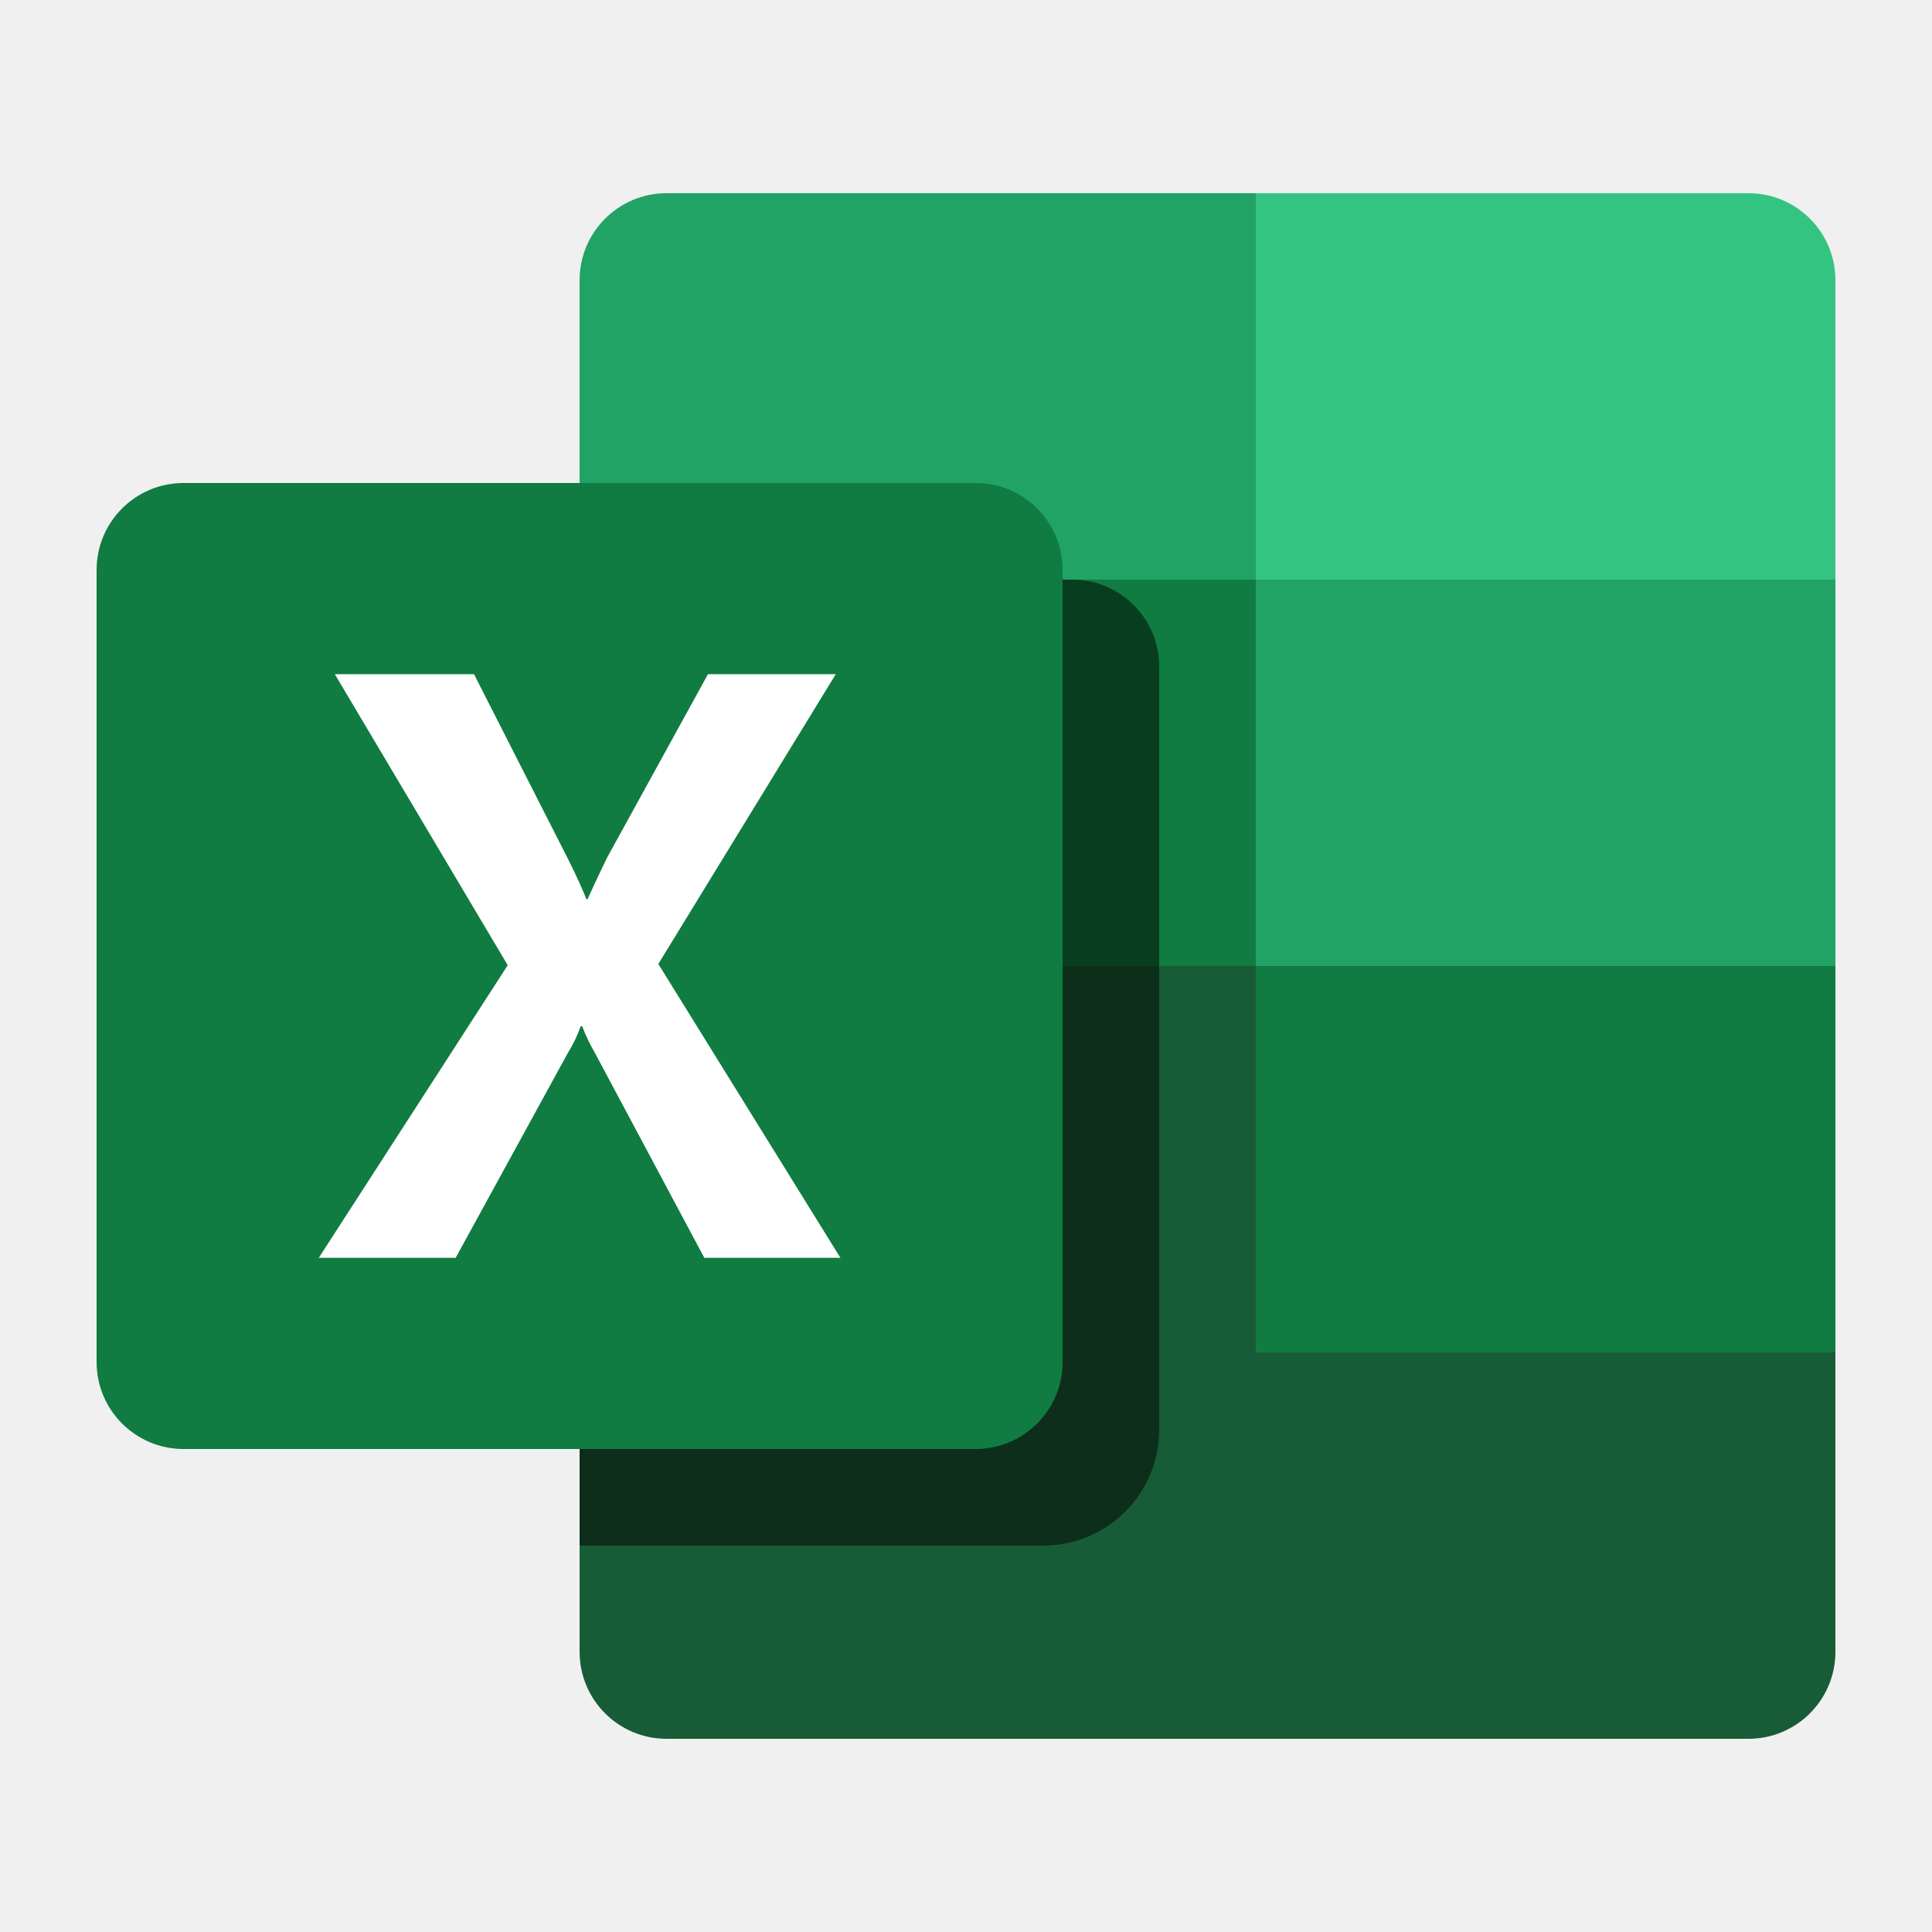
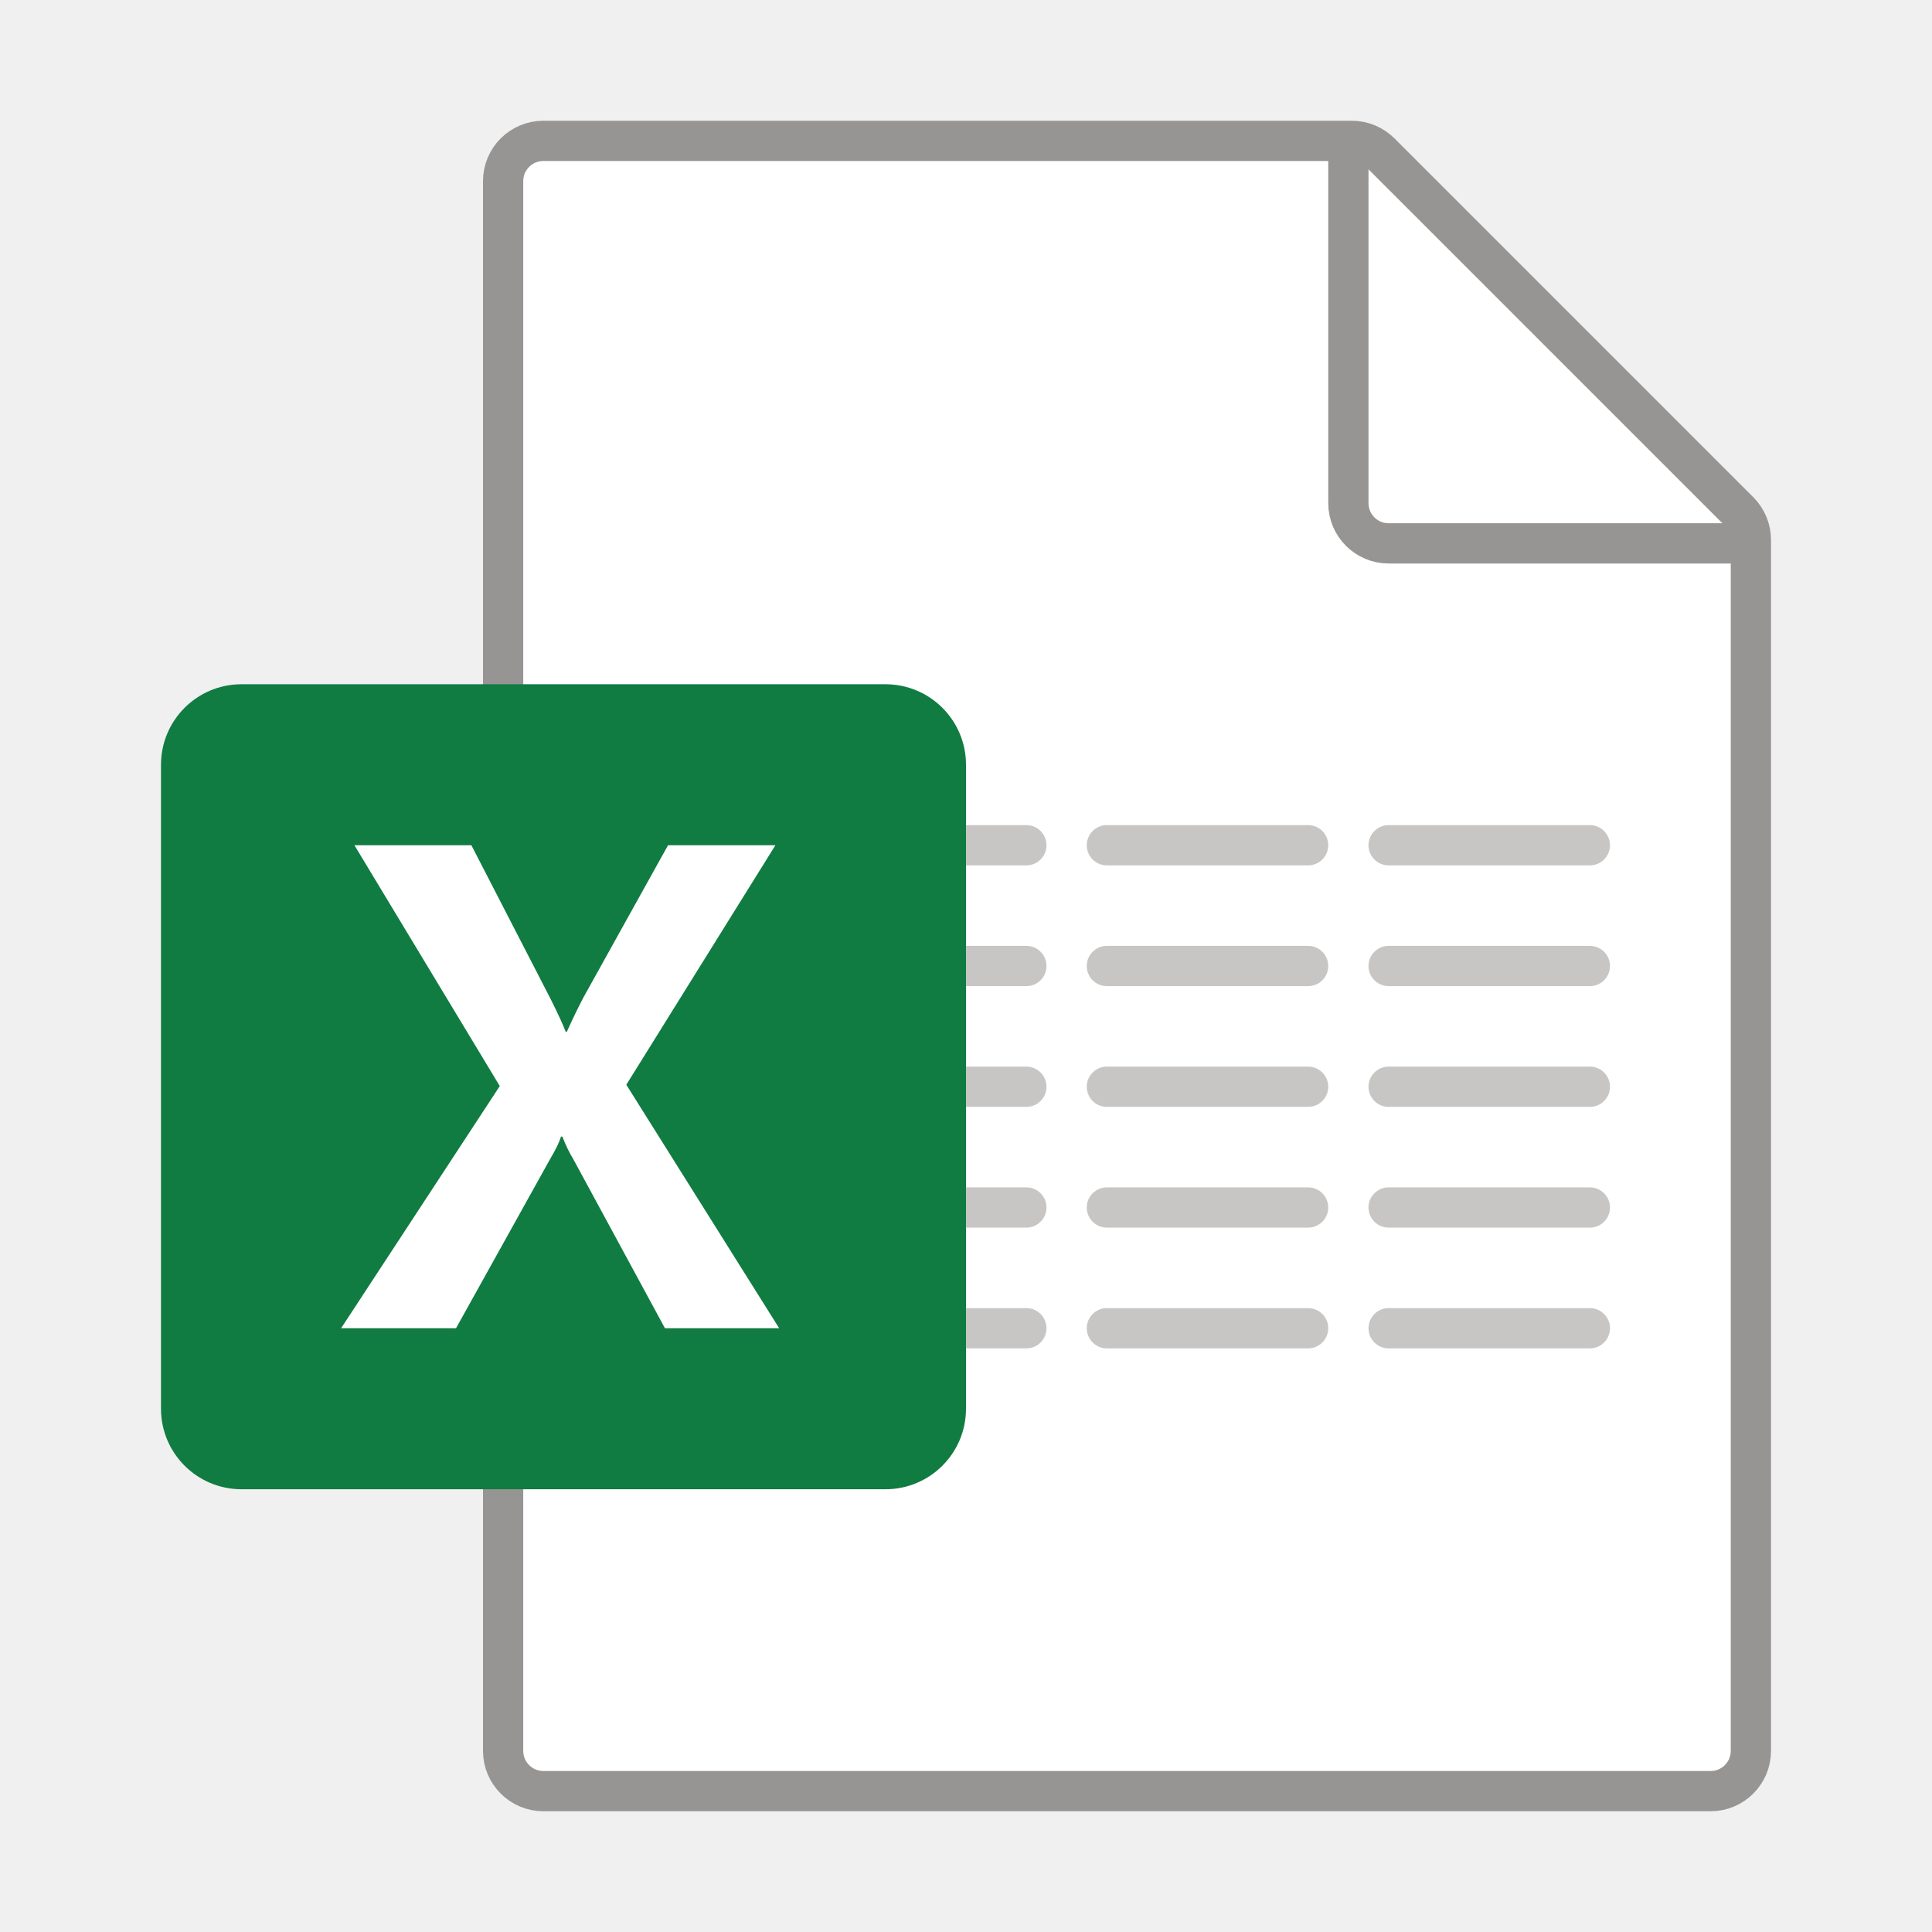
- <svg xmlns="http://www.w3.org/2000/svg" viewBox="0 0 20 20">
-   <path d="M13,10,9.5,8.705,6,10v7.1a.9.9,0,0,0,.9.9H18.1a.9.9,0,0,0,.9-.9V14Z" fill="#185c37" />
-   <path d="M13,2H6.9a.9.9,0,0,0-.9.9V5.6L13,10l3,2.132L19,10.1V5.6Z" fill="#21a366" />
-   <rect x="6" y="6" width="7" height="4" fill="#107c41" />
-   <rect x="13" y="10" width="6" height="4" fill="#107c41" />
-   <path d="M11.1,6H6V16h4.8A1.2,1.2,0,0,0,12,14.8V6.9A.9.9,0,0,0,11.1,6Z" opacity="0.5" />
-   <rect x="1" y="5" width="10" height="10" rx="0.9" fill="#107c41" />
-   <path d="M3.3,13.021,5.256,9.992,3.466,6.979H4.907L5.884,8.9q.135.273.186.408h.012q.1-.219.2-.425L7.329,6.979H8.652l-1.837,3L8.7,13.021H7.291L6.162,10.906a1.862,1.862,0,0,1-.135-.282H6.011a1.384,1.384,0,0,1-.131.273L4.717,13.021Z" fill="#fff" />
-   <path d="M13,2h5.1a.9.9,0,0,1,.9.9V6a0,0,0,0,1,0,0H13a0,0,0,0,1,0,0V2A0,0,0,0,1,13,2Z" fill="#33c481" />
+ <svg xmlns="http://www.w3.org/2000/svg" viewBox="0 0 96 96" fill="#FFF" stroke-miterlimit="10" stroke-width="2">
+   <path stroke="#979593" d="M67.172,7H27c-1.105,0-2,0.895-2,2v78 c0,1.105,0.895,2,2,2h58c1.105,0,2-0.895,2-2V26.828c0-0.53-0.211-1.039-0.586-1.414L68.586,7.586 C68.211,7.211,67.702,7,67.172,7z" />
+   <path fill="none" stroke="#979593" d="M67,7v18c0,1.105,0.895,2,2,2h18" />
+   <path fill="#C8C6C4" d="M51 61H41v-2h10c.552 0 1 .448 1 1l0 0C52 60.552 51.552 61 51 61zM51 55H41v-2h10c.552 0 1 .448 1 1l0 0C52 54.552 51.552 55 51 55zM51 49H41v-2h10c.552 0 1 .448 1 1l0 0C52 48.552 51.552 49 51 49zM51 43H41v-2h10c.552 0 1 .448 1 1l0 0C52 42.552 51.552 43 51 43zM51 67H41v-2h10c.552 0 1 .448 1 1l0 0C52 66.552 51.552 67 51 67zM79 61H69c-.552 0-1-.448-1-1l0 0c0-.552.448-1 1-1h10c.552 0 1 .448 1 1l0 0C80 60.552 79.552 61 79 61zM79 67H69c-.552 0-1-.448-1-1l0 0c0-.552.448-1 1-1h10c.552 0 1 .448 1 1l0 0C80 66.552 79.552 67 79 67zM79 55H69c-.552 0-1-.448-1-1l0 0c0-.552.448-1 1-1h10c.552 0 1 .448 1 1l0 0C80 54.552 79.552 55 79 55zM79 49H69c-.552 0-1-.448-1-1l0 0c0-.552.448-1 1-1h10c.552 0 1 .448 1 1l0 0C80 48.552 79.552 49 79 49zM79 43H69c-.552 0-1-.448-1-1l0 0c0-.552.448-1 1-1h10c.552 0 1 .448 1 1l0 0C80 42.552 79.552 43 79 43zM65 61H55c-.552 0-1-.448-1-1l0 0c0-.552.448-1 1-1h10c.552 0 1 .448 1 1l0 0C66 60.552 65.552 61 65 61zM65 67H55c-.552 0-1-.448-1-1l0 0c0-.552.448-1 1-1h10c.552 0 1 .448 1 1l0 0C66 66.552 65.552 67 65 67zM65 55H55c-.552 0-1-.448-1-1l0 0c0-.552.448-1 1-1h10c.552 0 1 .448 1 1l0 0C66 54.552 65.552 55 65 55zM65 49H55c-.552 0-1-.448-1-1l0 0c0-.552.448-1 1-1h10c.552 0 1 .448 1 1l0 0C66 48.552 65.552 49 65 49zM65 43H55c-.552 0-1-.448-1-1l0 0c0-.552.448-1 1-1h10c.552 0 1 .448 1 1l0 0C66 42.552 65.552 43 65 43z" />
+   <path fill="#107C41" d="M12,74h32c2.209,0,4-1.791,4-4V38c0-2.209-1.791-4-4-4H12c-2.209,0-4,1.791-4,4v32 C8,72.209,9.791,74,12,74z" />
+   <path d="M16.949,66l7.885-12.034L17.612,42h5.811l3.942,7.649c0.362,0.725,0.611,1.267,0.747,1.624 h0.051c0.262-0.58,0.533-1.144,0.816-1.69L33.194,42h5.335l-7.408,11.9L38.717,66H33.041l-4.554-8.402 c-0.192-0.312-0.374-0.686-0.544-1.121H27.876c-0.079,0.268-0.255,0.631-0.526,1.088L22.659,66H16.949z" />
</svg>
